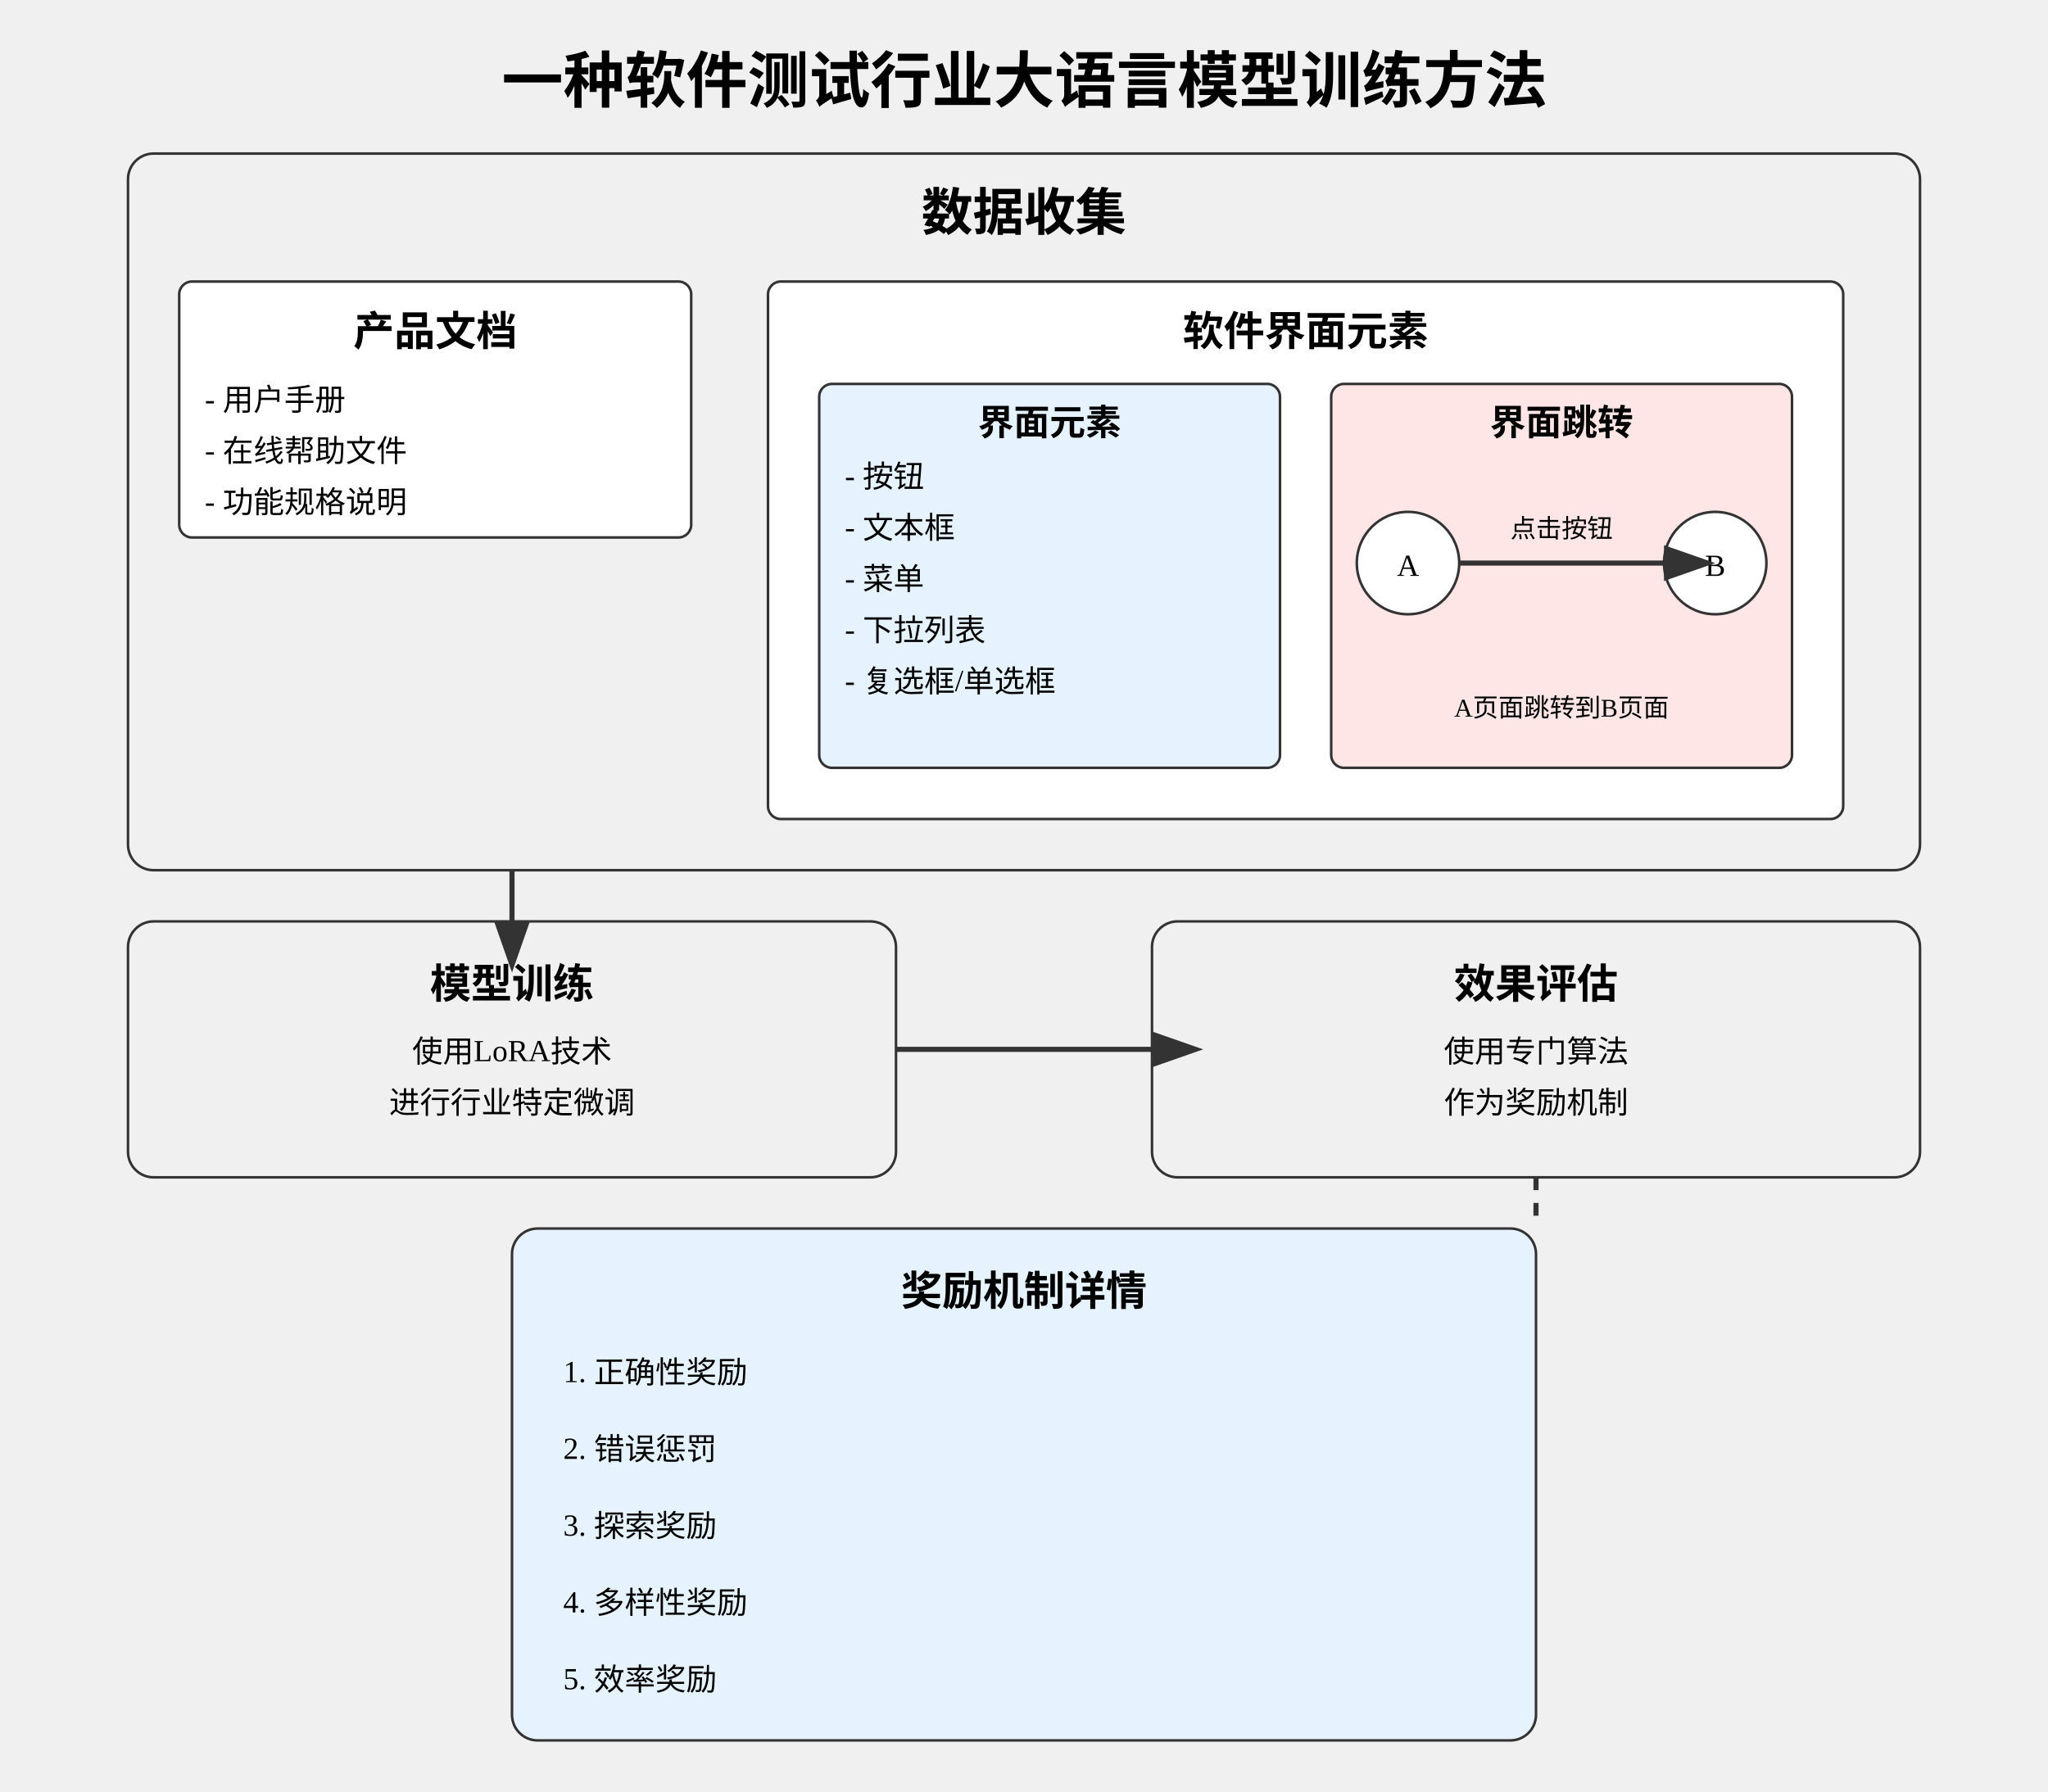
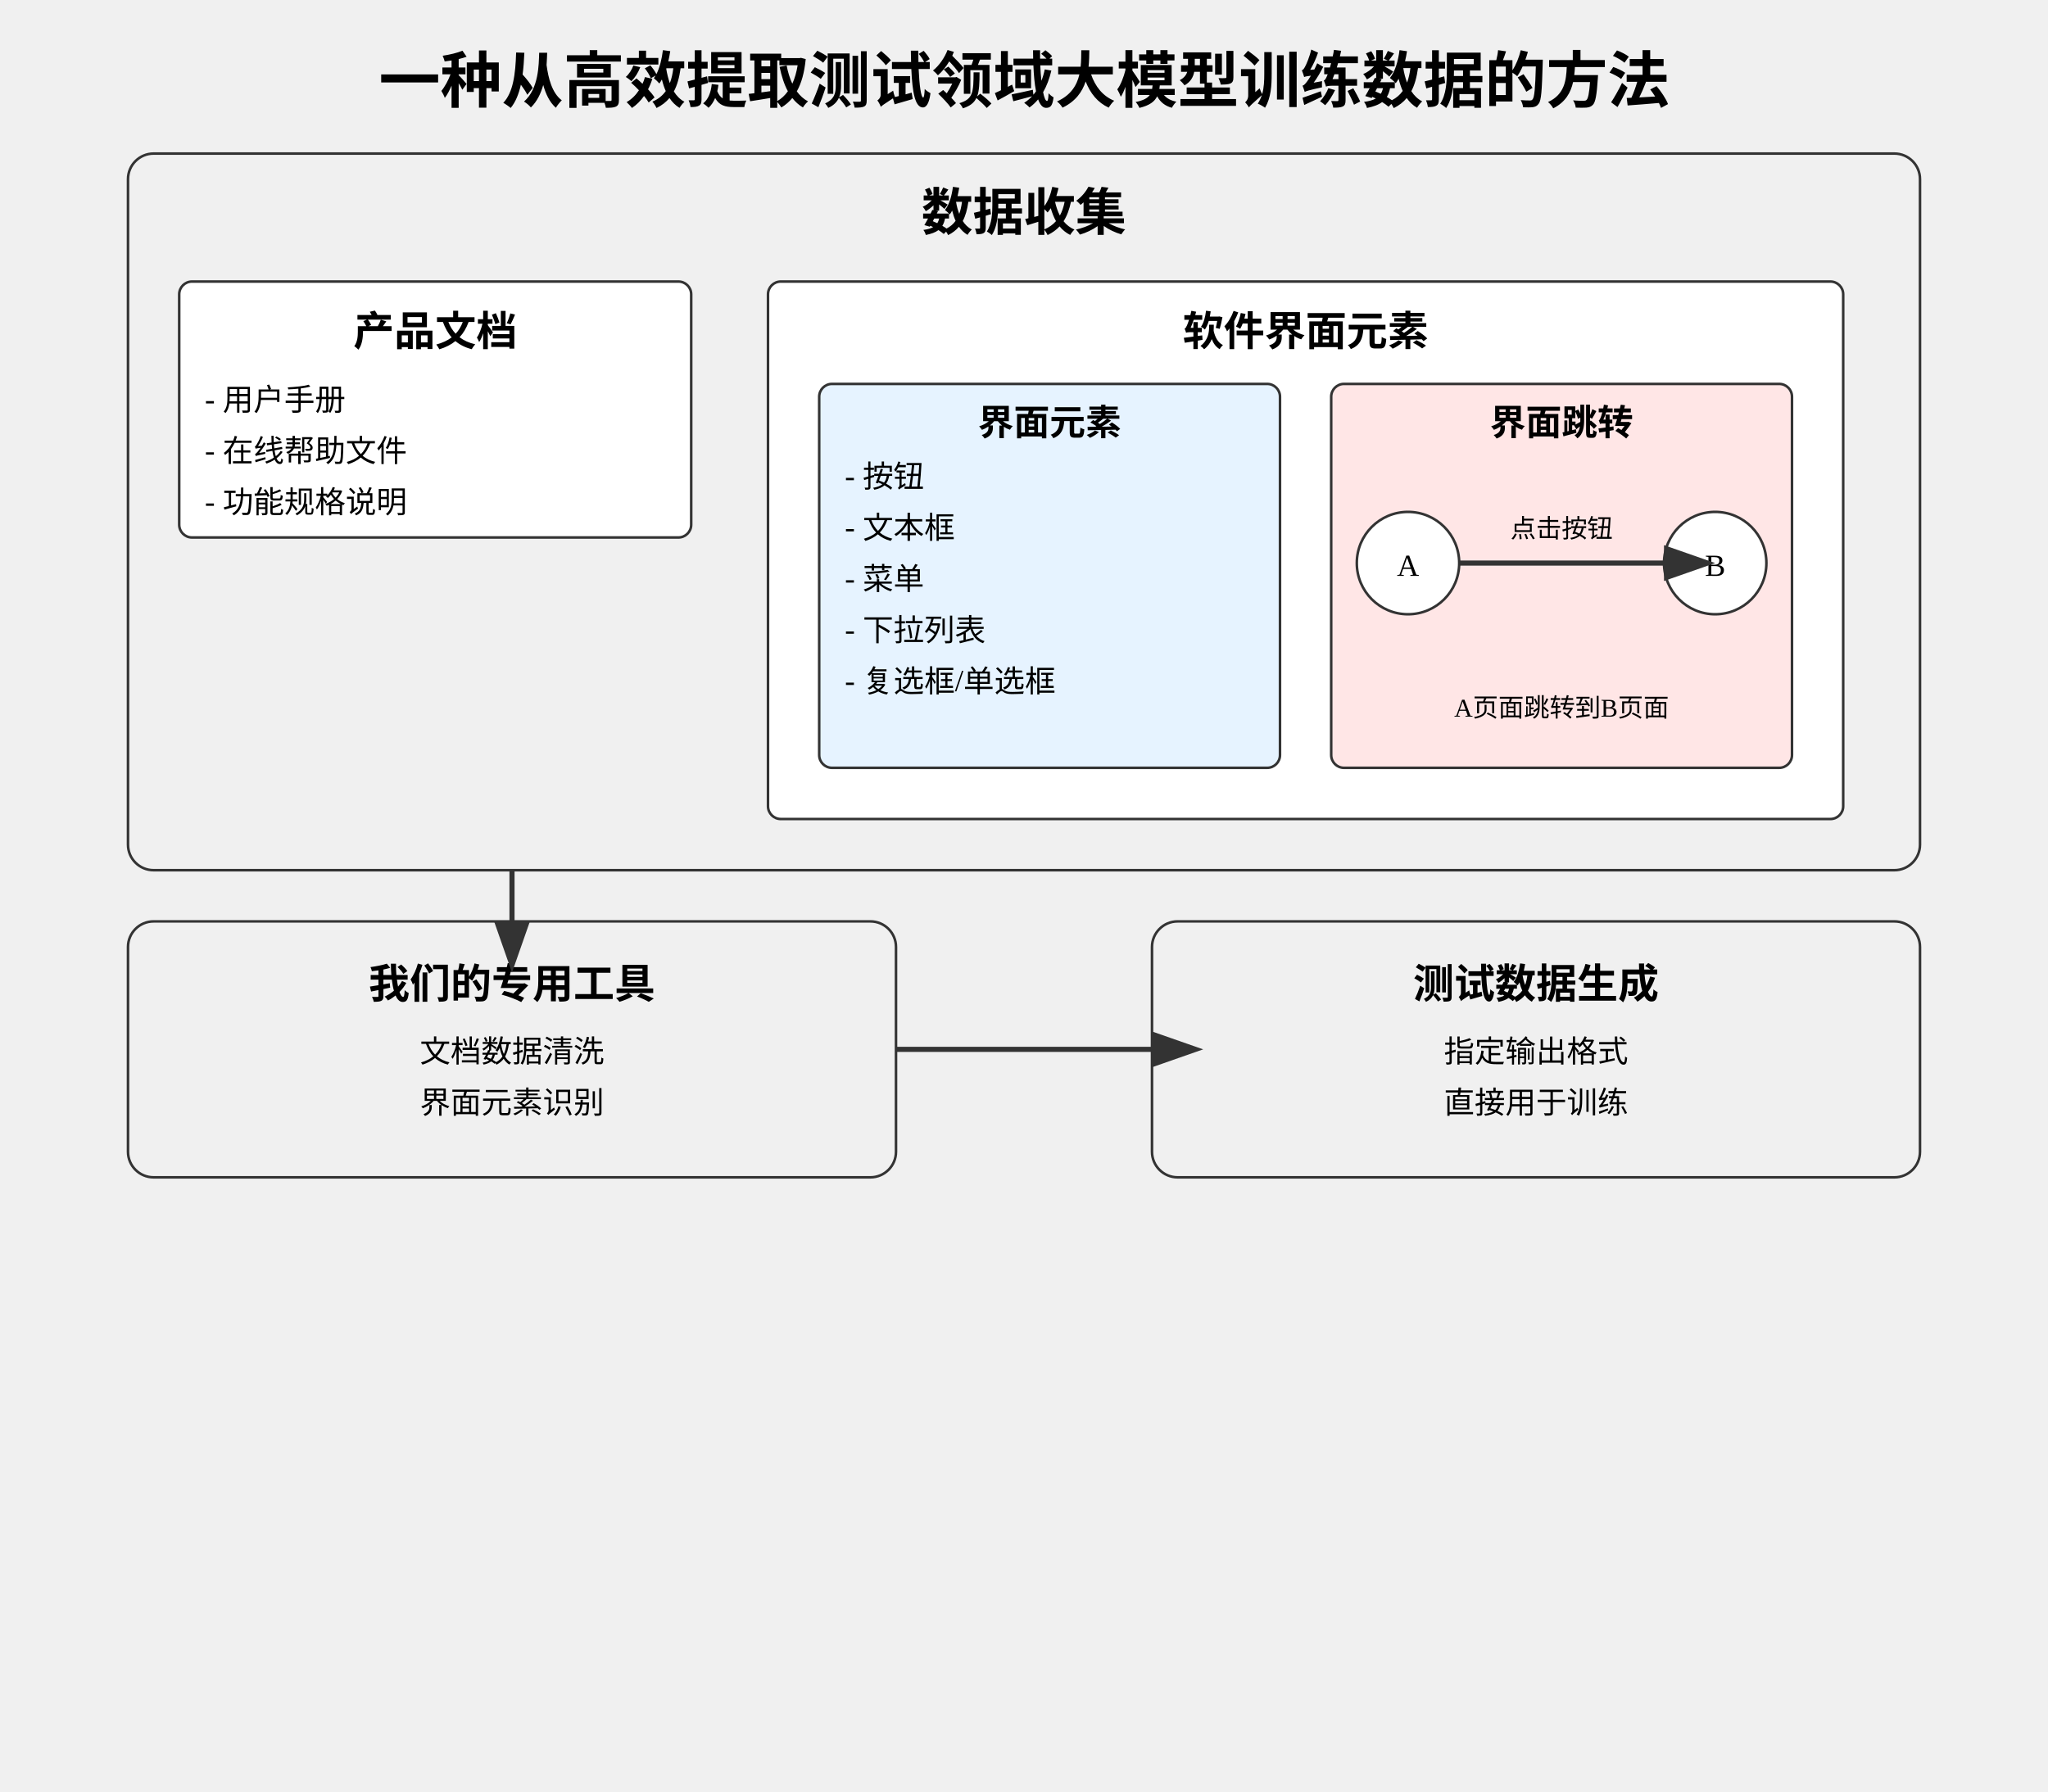
<svg xmlns="http://www.w3.org/2000/svg" viewBox="0 0 800 700">
  <defs>
    <marker id="arrowhead" markerWidth="10" markerHeight="7" refX="0" refY="3.5" orient="auto">
      <polygon points="0 0, 10 3.5, 0 7" fill="#333" />
    </marker>
  </defs>
-   <text x="400" y="40" font-size="24" text-anchor="middle" font-weight="bold">一种软件测试行业大语言模型训练方法</text>
+   <text x="400" y="40" font-size="24" text-anchor="middle" font-weight="bold">一种从高效提取测试领域大模型训练数据的方法</text>
  <rect x="50" y="60" width="700" height="280" rx="10" ry="10" fill="#f0f0f0" stroke="#333" />
  <text x="400" y="90" font-size="20" text-anchor="middle" font-weight="bold">数据收集</text>
  <rect x="70" y="110" width="200" height="100" rx="5" ry="5" fill="#fff" stroke="#333" />
  <text x="170" y="135" font-size="16" text-anchor="middle" font-weight="bold">产品文档</text>
  <text x="80" y="160" font-size="12">- 用户手册</text>
  <text x="80" y="180" font-size="12">- 在线帮助文件</text>
  <text x="80" y="200" font-size="12">- 功能规格说明</text>
  <rect x="300" y="110" width="420" height="210" rx="5" ry="5" fill="#fff" stroke="#333" />
  <text x="510" y="135" font-size="16" text-anchor="middle" font-weight="bold">软件界面元素</text>
  <rect x="320" y="150" width="180" height="150" rx="5" ry="5" fill="#e6f3ff" stroke="#333" />
  <text x="410" y="170" font-size="14" text-anchor="middle" font-weight="bold">界面元素</text>
  <text x="330" y="190" font-size="12">- 按钮</text>
  <text x="330" y="210" font-size="12">- 文本框</text>
  <text x="330" y="230" font-size="12">- 菜单</text>
  <text x="330" y="250" font-size="12">- 下拉列表</text>
  <text x="330" y="270" font-size="12">- 复选框/单选框</text>
  <rect x="520" y="150" width="180" height="150" rx="5" ry="5" fill="#ffe6e6" stroke="#333" />
  <text x="610" y="170" font-size="14" text-anchor="middle" font-weight="bold">界面跳转</text>
  <circle cx="550" cy="220" r="20" fill="#fff" stroke="#333" />
  <text x="550" y="225" font-size="12" text-anchor="middle">A</text>
  <circle cx="670" cy="220" r="20" fill="#fff" stroke="#333" />
  <text x="670" y="225" font-size="12" text-anchor="middle">B</text>
  <line x1="570" y1="220" x2="650" y2="220" stroke="#333" stroke-width="2" marker-end="url(#arrowhead)" />
  <text x="610" y="210" font-size="10" text-anchor="middle">点击按钮</text>
  <text x="610" y="280" font-size="10" text-anchor="middle">A页面跳转到B页面</text>
  <rect x="50" y="360" width="300" height="100" rx="10" ry="10" fill="#f0f0f0" stroke="#333" />
-   <text x="200" y="390" font-size="16" text-anchor="middle" font-weight="bold">模型训练</text>
-   <text x="200" y="415" font-size="12" text-anchor="middle">使用LoRA技术</text>
-   <text x="200" y="435" font-size="12" text-anchor="middle">进行行业特定微调</text>
+   <text x="200" y="390" font-size="16" text-anchor="middle" font-weight="bold">我们的专用工具</text>
+   <text x="200" y="415" font-size="12" text-anchor="middle">文档数据清洗</text>
+   <text x="200" y="435" font-size="12" text-anchor="middle">界面元素识别</text>
  <rect x="450" y="360" width="300" height="100" rx="10" ry="10" fill="#f0f0f0" stroke="#333" />
-   <text x="600" y="390" font-size="16" text-anchor="middle" font-weight="bold">效果评估</text>
-   <text x="600" y="415" font-size="12" text-anchor="middle">使用专门算法</text>
-   <text x="600" y="435" font-size="12" text-anchor="middle">作为奖励机制</text>
+   <text x="600" y="390" font-size="16" text-anchor="middle" font-weight="bold">测试数据生成</text>
+   <text x="600" y="415" font-size="12" text-anchor="middle">指定输出格式</text>
+   <text x="600" y="435" font-size="12" text-anchor="middle">直接用于训练</text>
  <line x1="200" y1="340" x2="200" y2="360" stroke="#333" stroke-width="2" marker-end="url(#arrowhead)" />
  <line x1="350" y1="410" x2="450" y2="410" stroke="#333" stroke-width="2" marker-end="url(#arrowhead)" />
-   <rect x="200" y="480" width="400" height="200" rx="10" ry="10" fill="#e6f3ff" stroke="#333" />
-   <text x="400" y="510" font-size="16" text-anchor="middle" font-weight="bold">奖励机制详情</text>
-   <text x="220" y="540" font-size="12">1. 正确性奖励</text>
-   <text x="220" y="570" font-size="12">2. 错误惩罚</text>
-   <text x="220" y="600" font-size="12">3. 探索奖励</text>
-   <text x="220" y="630" font-size="12">4. 多样性奖励</text>
-   <text x="220" y="660" font-size="12">5. 效率奖励</text>
-   <line x1="600" y1="460" x2="600" y2="480" stroke="#333" stroke-width="2" stroke-dasharray="5,5" />
-   <line x1="600" y1="480" x2="600" y2="480" stroke="#333" stroke-width="2" />
</svg>
